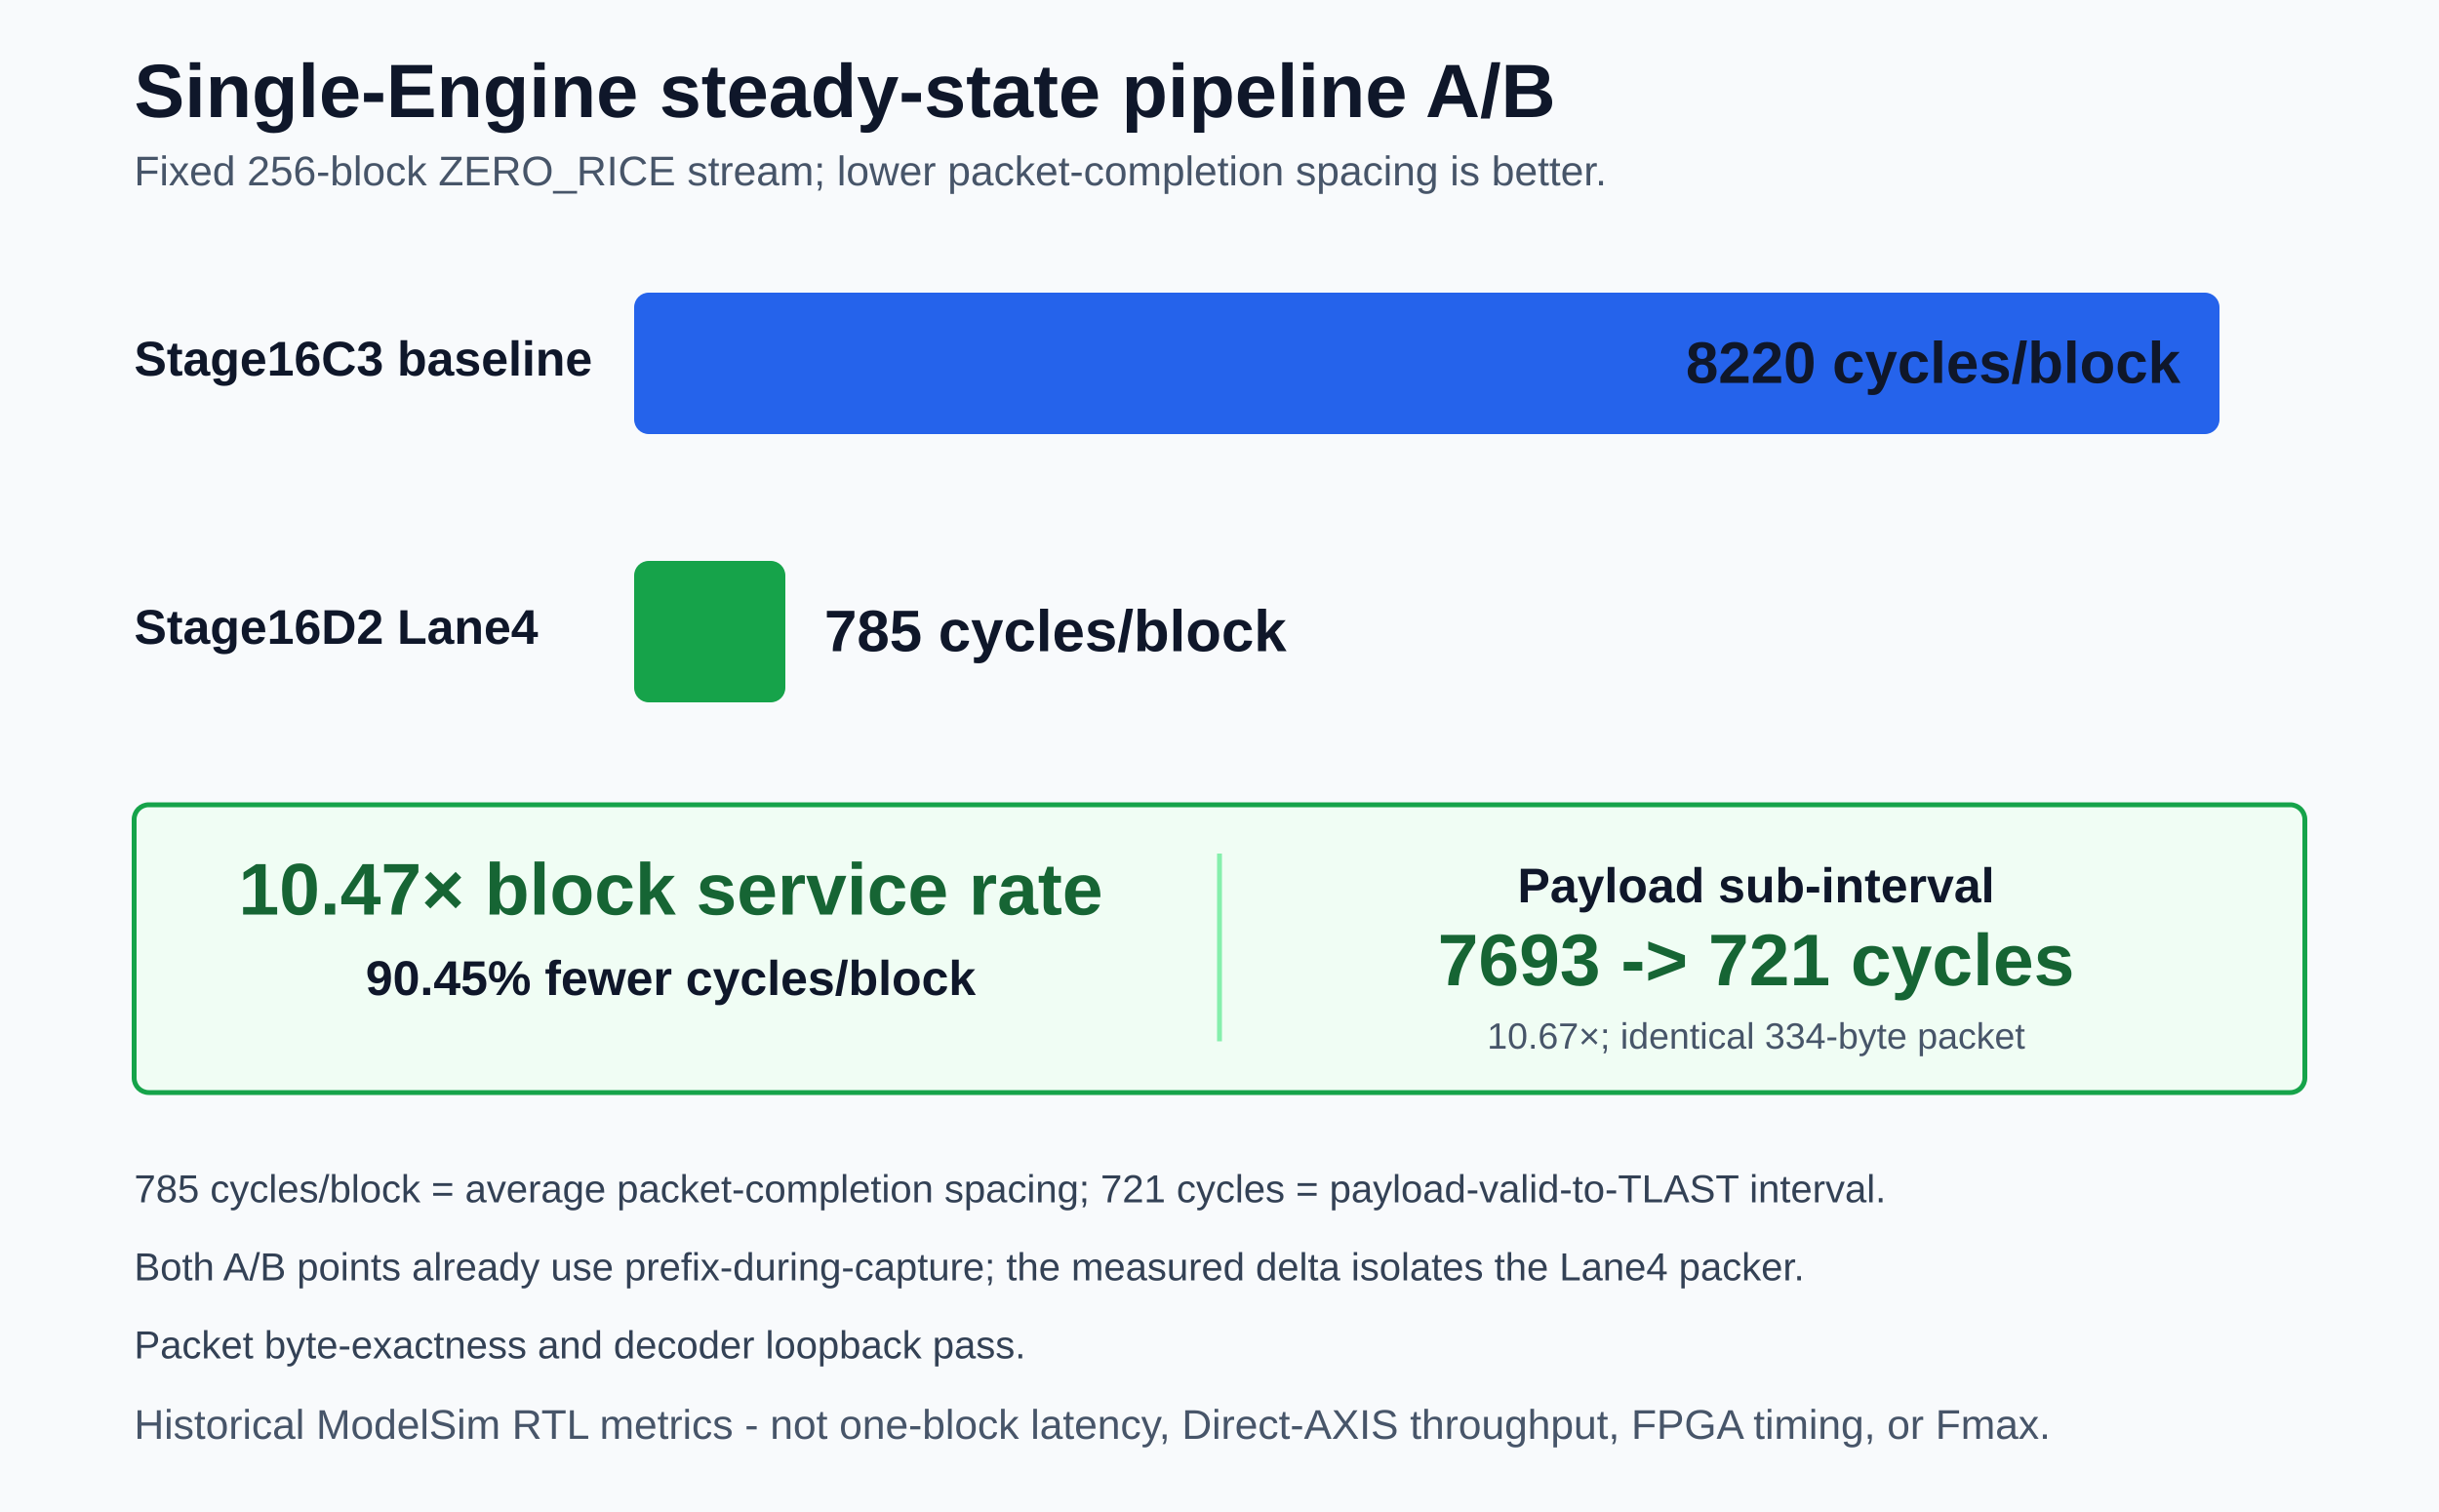
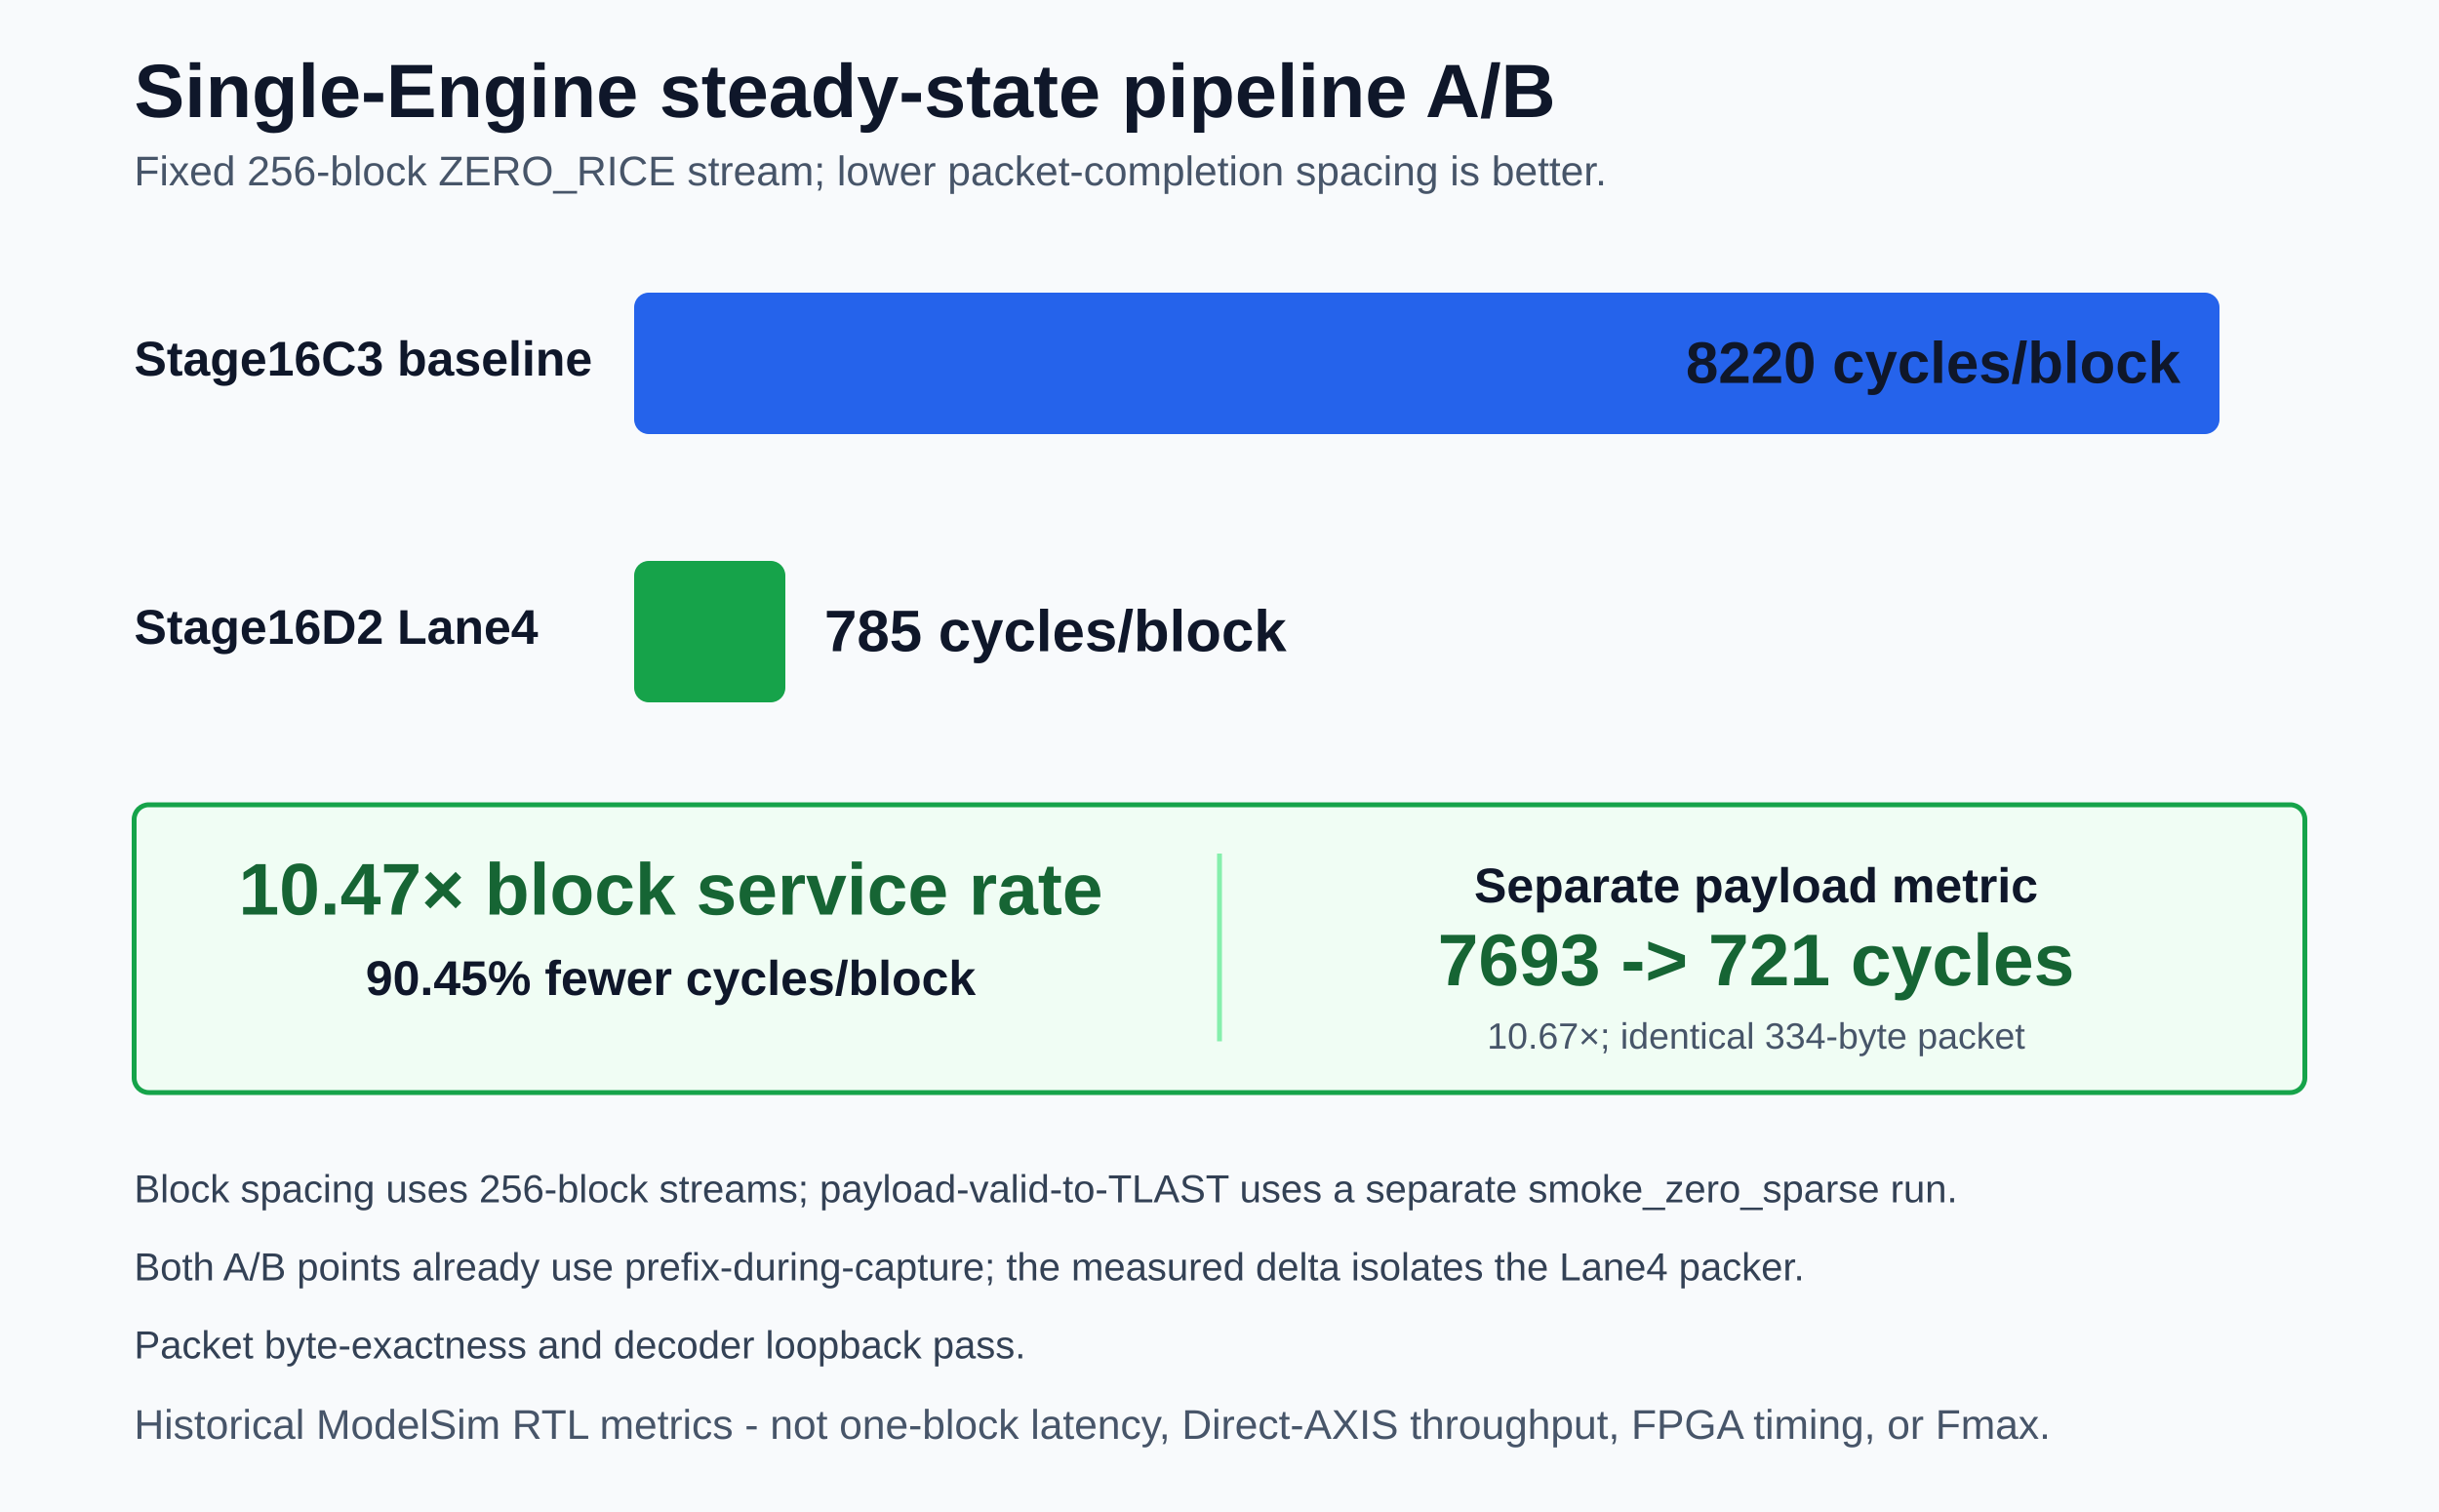
<svg xmlns="http://www.w3.org/2000/svg" width="1000" height="620" viewBox="0 0 1000 620" role="img" aria-labelledby="title desc">
  <style>.title{font:700 31px Arial,sans-serif;fill:#0f172a}.sub{font:400 17px Arial,sans-serif;fill:#475569}.label{font:700 20px Arial,sans-serif;fill:#0f172a}.value{font:700 24px Arial,sans-serif;fill:#0f172a}.callout{font:700 30px Arial,sans-serif;fill:#166534}.note{font:400 16px Arial,sans-serif;fill:#334155}.small{font:400 15px Arial,sans-serif;fill:#475569}</style>
  <rect width="1000" height="620" fill="#f8fafc" />
  <text x="55" y="48" class="title">Single-Engine steady-state pipeline A/B</text>
  <text x="55" y="76" class="sub">Fixed 256-block ZERO_RICE stream; lower packet-completion spacing is better.</text>
  <text x="55" y="154" class="label">Stage16C3 baseline</text>
  <rect x="260" y="120" width="650" height="58" rx="6" fill="#2563eb" />
  <text x="894" y="157" text-anchor="end" fill="#fff" class="value">8220 cycles/block</text>
  <text x="55" y="264" class="label">Stage16D2 Lane4</text>
  <rect x="260" y="230" width="62" height="58" rx="6" fill="#16a34a" />
  <text x="338" y="267" class="value">785 cycles/block</text>
  <rect x="55" y="330" width="890" height="118" rx="6" fill="#f0fdf4" stroke="#16a34a" stroke-width="2" />
  <text x="275" y="375" text-anchor="middle" class="callout">10.47× block service rate</text>
  <text x="275" y="408" text-anchor="middle" class="label">90.45% fewer cycles/block</text>
  <line x1="500" y1="350" x2="500" y2="427" stroke="#86efac" stroke-width="2" />
-   <text x="720" y="370" text-anchor="middle" class="label">Payload sub-interval</text>
+   <text x="720" y="370" text-anchor="middle" class="label">Separate payload metric</text>
  <text x="720" y="404" text-anchor="middle" class="callout">7693 -&gt; 721 cycles</text>
  <text x="720" y="430" text-anchor="middle" class="small">10.67×; identical 334-byte packet</text>
-   <text x="55" y="493" class="note">785 cycles/block = average packet-completion spacing; 721 cycles = payload-valid-to-TLAST interval.</text>
+   <text x="55" y="493" class="note">Block spacing uses 256-block streams; payload-valid-to-TLAST uses a separate smoke_zero_sparse run.</text>
  <text x="55" y="525" class="note">Both A/B points already use prefix-during-capture; the measured delta isolates the Lane4 packer.</text>
  <text x="55" y="557" class="note">Packet byte-exactness and decoder loopback pass.</text>
  <text x="55" y="590" class="sub">Historical ModelSim RTL metrics - not one-block latency, Direct-AXIS throughput, FPGA timing, or Fmax.</text>
</svg>
